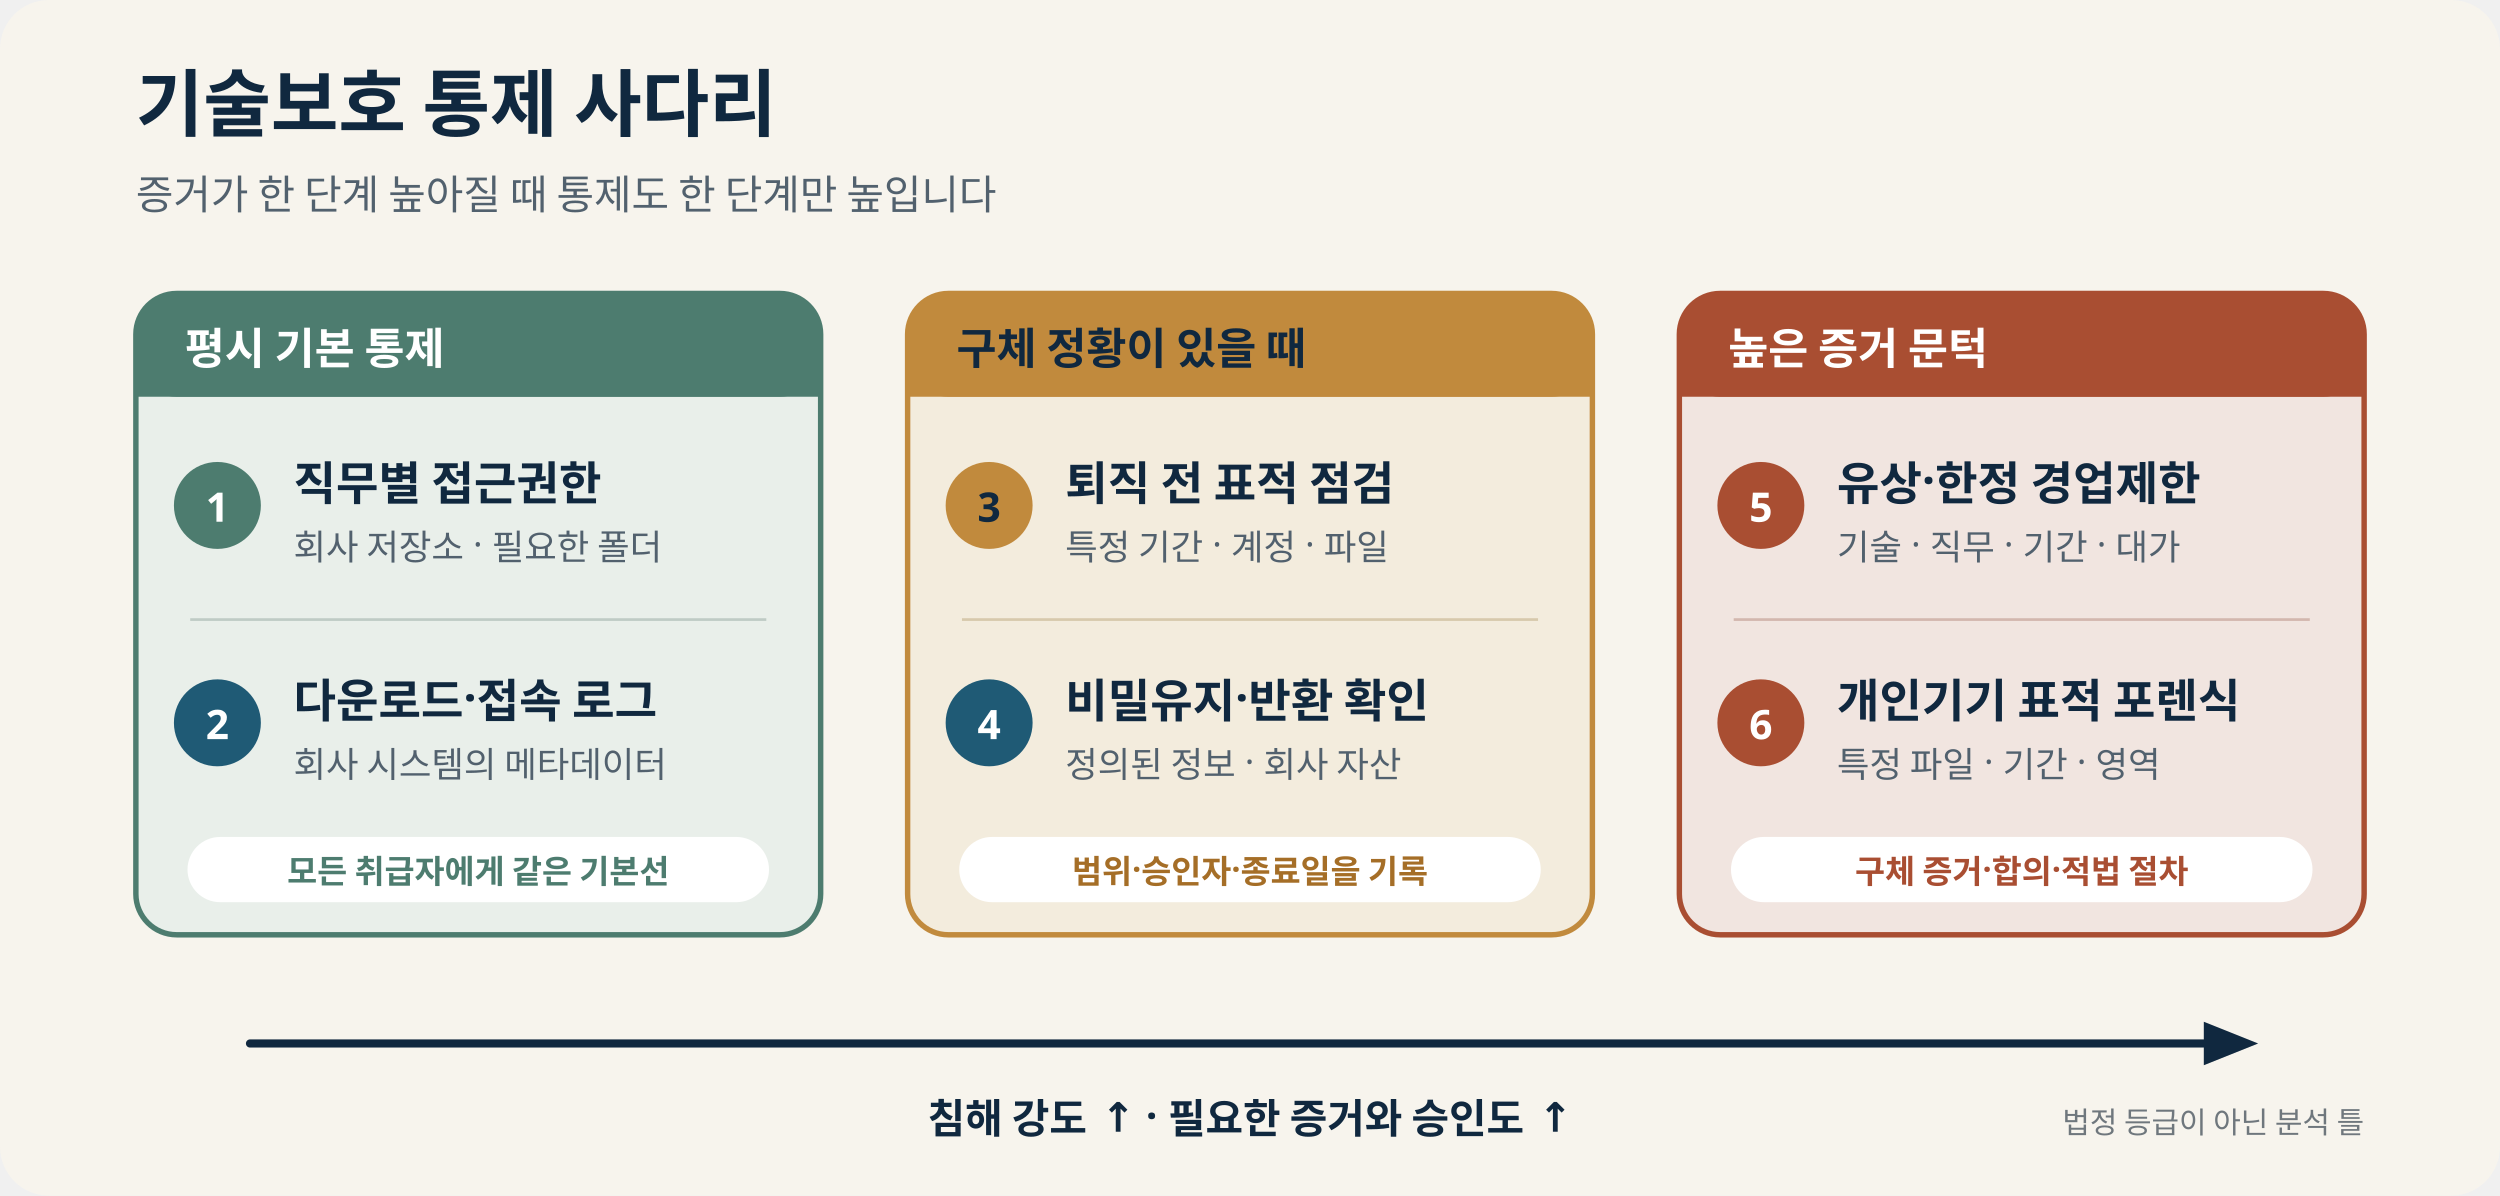
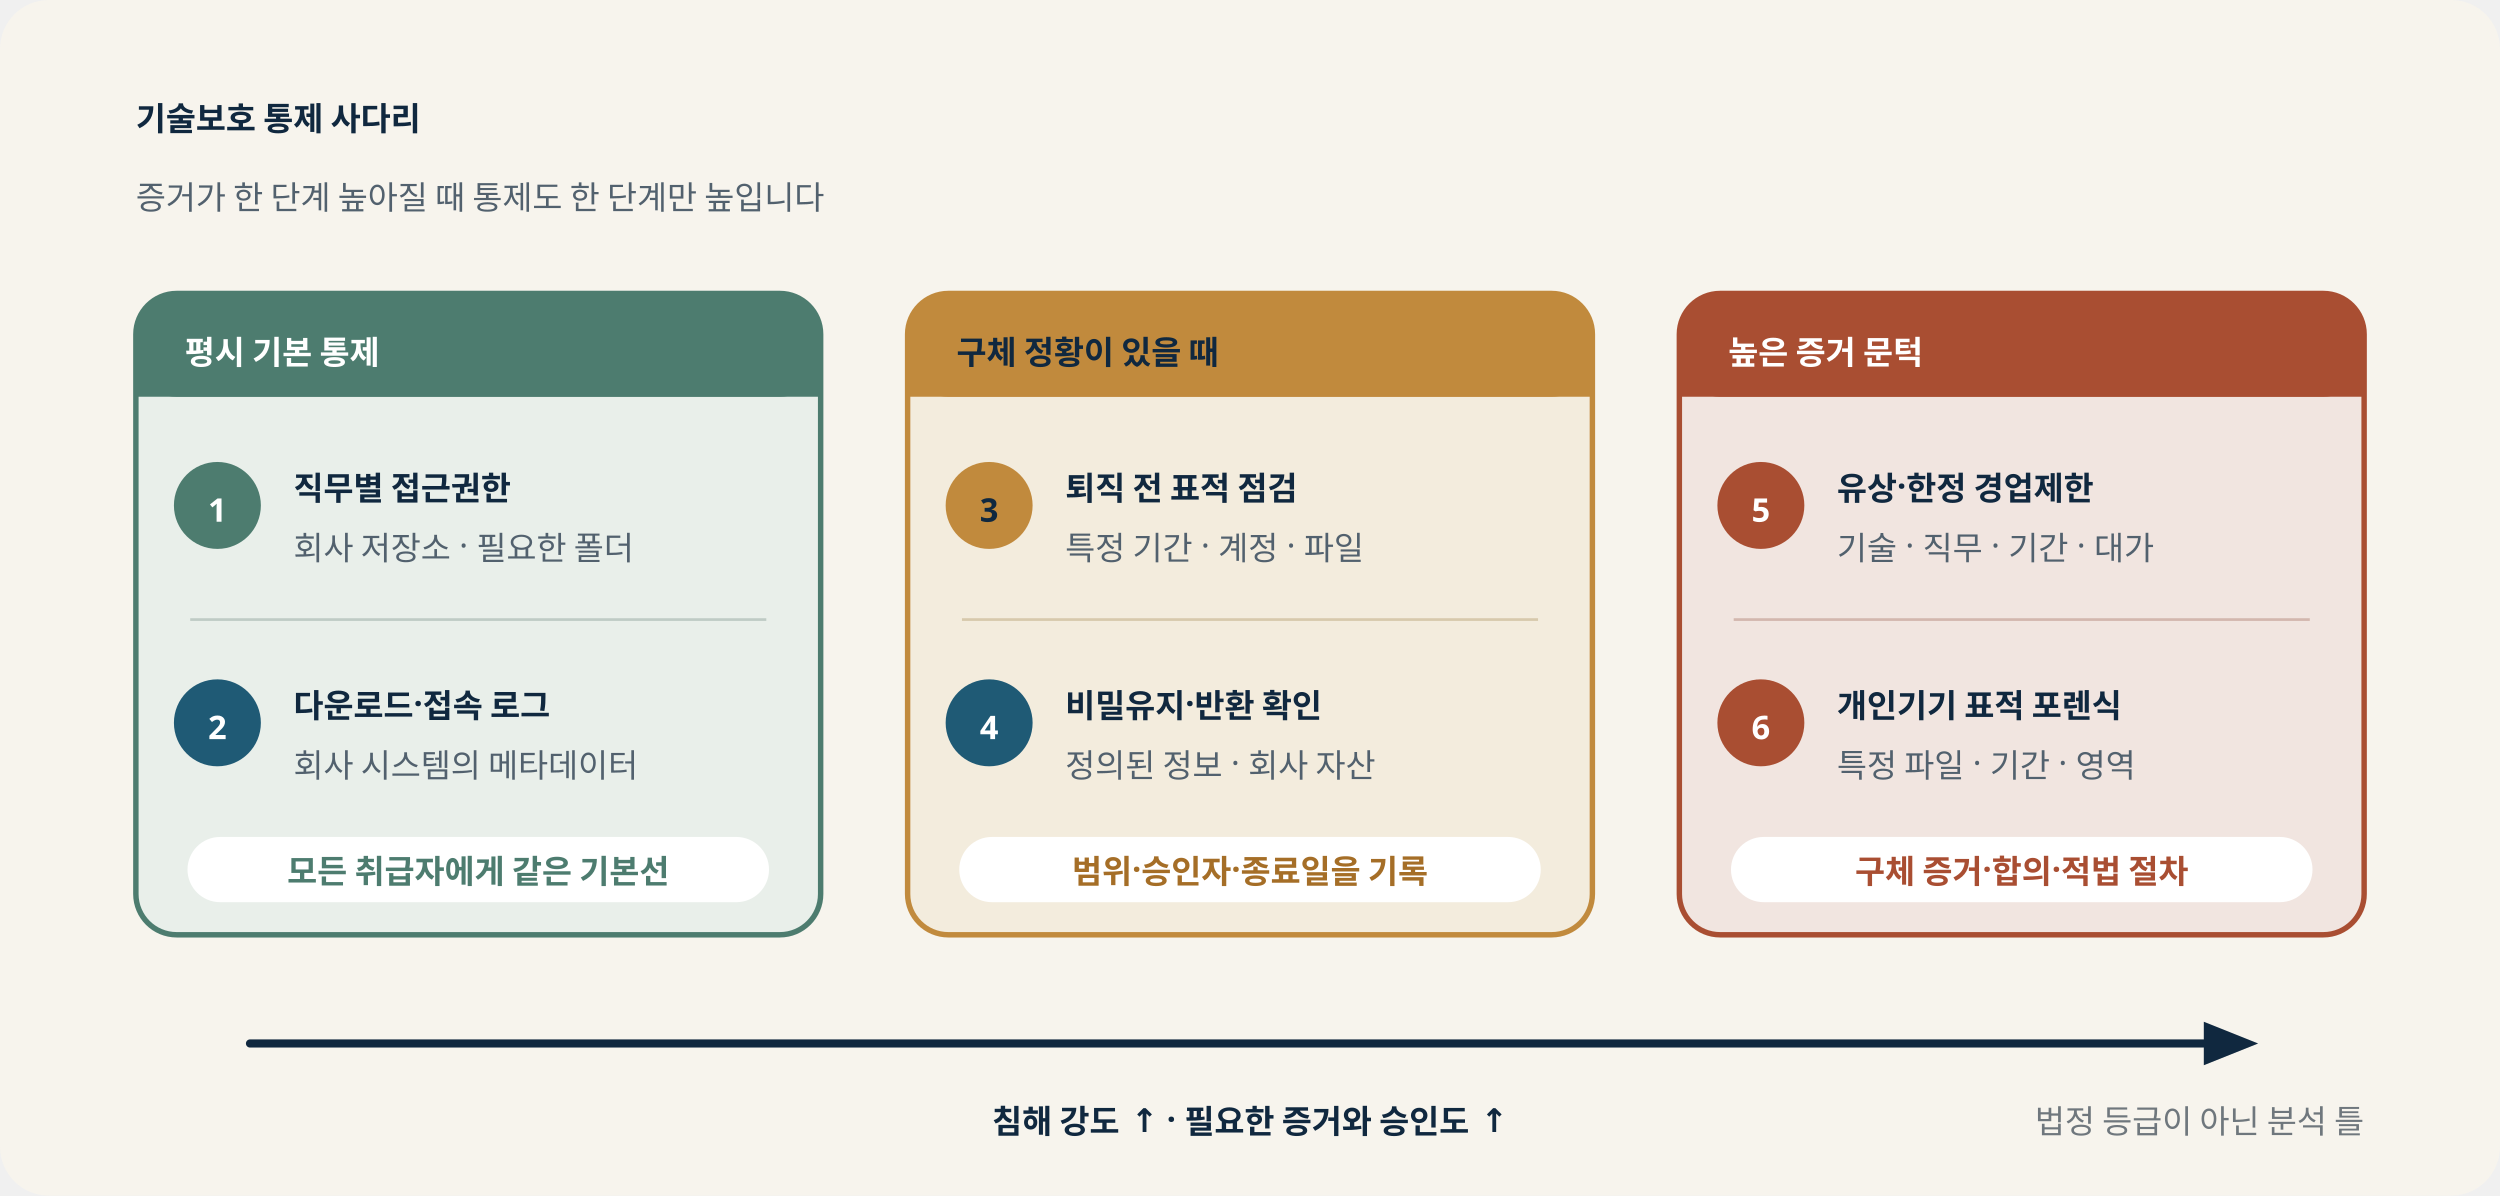
<svg xmlns="http://www.w3.org/2000/svg" width="920" height="440" viewBox="0 0 920 440" role="img" aria-labelledby="title desc">
  <rect width="920" height="440" rx="18" fill="#F7F4ED" />
  <g font-family="Noto Sans KR, Apple SD Gothic Neo, Malgun Gothic, sans-serif" fill="#10283F">
-     <text x="50" y="48" font-size="27" font-weight="700">기술보호 통제 사다리</text>
-     <text x="50" y="77" font-size="15" fill="#52616E">증거가 한 단계 높아질 때 통제도 한 단계만 높입니다</text>
+     <text x="50" y="48" font-size="27None" font-weight="700">기술보호 통제 사다리</text>
+     <text x="50" y="77" font-size="20None" fill="#52616E">증거가 한 단계 높아질 때 통제도 한 단계만 높입니다</text>
    <g transform="translate(50 108)">
      <rect width="252" height="236" rx="15" fill="#E9EFEA" stroke="#4D7C6F" stroke-width="2" />
      <rect width="252" height="38" rx="15" fill="#4D7C6F" />
      <rect y="23" width="252" height="15" fill="#4D7C6F" />
-       <text x="18" y="26" font-size="16" font-weight="700" fill="#FFFFFF">평시 기본 통제</text>
+       <text x="18" y="26" font-size="20None" font-weight="700" fill="#FFFFFF">평시 기본 통제</text>
      <circle cx="30" cy="78" r="16" fill="#4D7C6F" />
-       <text x="30" y="84" text-anchor="middle" font-size="15" font-weight="700" fill="#FFFFFF">1</text>
-       <text x="58" y="76" font-size="17" font-weight="700">직무별 접근권한</text>
-       <text x="58" y="98" font-size="13" fill="#52616E">회사 저장소 · 필요한 폴더</text>
+       <text x="30" y="84" text-anchor="middle" font-size="20None" font-weight="700" fill="#FFFFFF">1</text>
+       <text x="58" y="76" font-size="20None" font-weight="700">직무별 접근권한</text>
+       <text x="58" y="98" font-size="20None" fill="#52616E">회사 저장소 · 필요한 폴더</text>
      <line x1="20" y1="120" x2="232" y2="120" stroke="#BFCBC5" />
      <circle cx="30" cy="158" r="16" fill="#1F5A75" />
-       <text x="30" y="164" text-anchor="middle" font-size="15" font-weight="700" fill="#FFFFFF">2</text>
-       <text x="58" y="156" font-size="17" font-weight="700">다운로드·접속 로그</text>
-       <text x="58" y="178" font-size="13" fill="#52616E">회사 시스템의 메타데이터</text>
+       <text x="30" y="164" text-anchor="middle" font-size="20None" font-weight="700" fill="#FFFFFF">2</text>
+       <text x="58" y="156" font-size="20None" font-weight="700">다운로드·접속 로그</text>
+       <text x="58" y="178" font-size="20None" fill="#52616E">회사 시스템의 메타데이터</text>
      <rect x="19" y="200" width="214" height="24" rx="12" fill="#FFFFFF" />
-       <text x="126" y="217" text-anchor="middle" font-size="12" font-weight="700" fill="#4D7C6F">모든 취급자에게 같은 기본선</text>
+       <text x="126" y="217" text-anchor="middle" font-size="20None" font-weight="700" fill="#4D7C6F">모든 취급자에게 같은 기본선</text>
    </g>
    <g transform="translate(334 108)">
      <rect width="252" height="236" rx="15" fill="#F3ECDD" stroke="#C18A3D" stroke-width="2" />
      <rect width="252" height="38" rx="15" fill="#C18A3D" />
      <rect y="23" width="252" height="15" fill="#C18A3D" />
-       <text x="18" y="26" font-size="16" font-weight="700" fill="#10283F">구체 정황이 있을 때</text>
+       <text x="18" y="26" font-size="20None" font-weight="700" fill="#10283F">구체 정황이 있을 때</text>
      <circle cx="30" cy="78" r="16" fill="#C18A3D" />
-       <text x="30" y="84" text-anchor="middle" font-size="15" font-weight="700" fill="#10283F">3</text>
-       <text x="58" y="76" font-size="17" font-weight="700">퇴직 전 표적 점검</text>
-       <text x="58" y="98" font-size="13" fill="#52616E">특정 기간 · 계정 · 파일</text>
+       <text x="30" y="84" text-anchor="middle" font-size="20None" font-weight="700" fill="#10283F">3</text>
+       <text x="58" y="76" font-size="20None" font-weight="700">퇴직 전 표적 점검</text>
+       <text x="58" y="98" font-size="20None" fill="#52616E">특정 기간 · 계정 · 파일</text>
      <line x1="20" y1="120" x2="232" y2="120" stroke="#D7C9AC" />
      <circle cx="30" cy="158" r="16" fill="#1F5A75" />
-       <text x="30" y="164" text-anchor="middle" font-size="15" font-weight="700" fill="#FFFFFF">4</text>
-       <text x="58" y="156" font-size="17" font-weight="700">비밀유지·반환 확인</text>
-       <text x="58" y="178" font-size="13" fill="#52616E">정의된 정보 · 회사 자산</text>
+       <text x="30" y="164" text-anchor="middle" font-size="20None" font-weight="700" fill="#FFFFFF">4</text>
+       <text x="58" y="156" font-size="20None" font-weight="700">비밀유지·반환 확인</text>
+       <text x="58" y="178" font-size="20None" fill="#52616E">정의된 정보 · 회사 자산</text>
      <rect x="19" y="200" width="214" height="24" rx="12" fill="#FFFFFF" />
-       <text x="126" y="217" text-anchor="middle" font-size="12" font-weight="700" fill="#A56E27">범위·승인자·종료일을 기록</text>
+       <text x="126" y="217" text-anchor="middle" font-size="20None" font-weight="700" fill="#A56E27">범위·승인자·종료일을 기록</text>
    </g>
    <g transform="translate(618 108)">
      <rect width="252" height="236" rx="15" fill="#F1E5E0" stroke="#A94E32" stroke-width="2" />
      <rect width="252" height="38" rx="15" fill="#A94E32" />
      <rect y="23" width="252" height="15" fill="#A94E32" />
-       <text x="18" y="26" font-size="16" font-weight="700" fill="#FFFFFF">높은 증거 문턱</text>
+       <text x="18" y="26" font-size="20None" font-weight="700" fill="#FFFFFF">높은 증거 문턱</text>
      <circle cx="30" cy="78" r="16" fill="#A94E32" />
-       <text x="30" y="84" text-anchor="middle" font-size="15" font-weight="700" fill="#FFFFFF">5</text>
-       <text x="58" y="76" font-size="17" font-weight="700">유상·한정 경업제한</text>
-       <text x="58" y="98" font-size="13" fill="#52616E">기술 · 직무 · 기간 · 대가</text>
+       <text x="30" y="84" text-anchor="middle" font-size="20None" font-weight="700" fill="#FFFFFF">5</text>
+       <text x="58" y="76" font-size="20None" font-weight="700">유상·한정 경업제한</text>
+       <text x="58" y="98" font-size="20None" fill="#52616E">기술 · 직무 · 기간 · 대가</text>
      <line x1="20" y1="120" x2="232" y2="120" stroke="#D3B7AE" />
      <circle cx="30" cy="158" r="16" fill="#A94E32" />
-       <text x="30" y="164" text-anchor="middle" font-size="15" font-weight="700" fill="#FFFFFF">6</text>
-       <text x="58" y="156" font-size="17" font-weight="700">개인기기 표적 포렌식</text>
-       <text x="58" y="178" font-size="13" fill="#52616E">특정 파일 · 기간 · 영역</text>
+       <text x="30" y="164" text-anchor="middle" font-size="20None" font-weight="700" fill="#FFFFFF">6</text>
+       <text x="58" y="156" font-size="20None" font-weight="700">개인기기 표적 포렌식</text>
+       <text x="58" y="178" font-size="20None" fill="#52616E">특정 파일 · 기간 · 영역</text>
      <rect x="19" y="200" width="214" height="24" rx="12" fill="#FFFFFF" />
-       <text x="126" y="217" text-anchor="middle" font-size="12" font-weight="700" fill="#A94E32">구체 증거·합의·적법 절차</text>
+       <text x="126" y="217" text-anchor="middle" font-size="20None" font-weight="700" fill="#A94E32">구체 증거·합의·적법 절차</text>
    </g>
    <path d="M92 384 H811" fill="none" stroke="#10283F" stroke-width="3" stroke-linecap="round" />
    <path d="M811 376 L831 384 L811 392 Z" fill="#10283F" />
-     <text x="460" y="417" text-anchor="middle" font-size="15" font-weight="700">침해 강도 ↑  ·  필요한 증거와 승인도 ↑</text>
-     <text x="870" y="417" text-anchor="end" font-size="11" fill="#6F777D">법정 등급이 아닌 분석 틀</text>
+     <text x="460" y="417" text-anchor="middle" font-size="20None" font-weight="700">침해 강도 ↑  ·  필요한 증거와 승인도 ↑</text>
+     <text x="870" y="417" text-anchor="end" font-size="20None" fill="#6F777D">법정 등급이 아닌 분석 틀</text>
  </g>
</svg>
